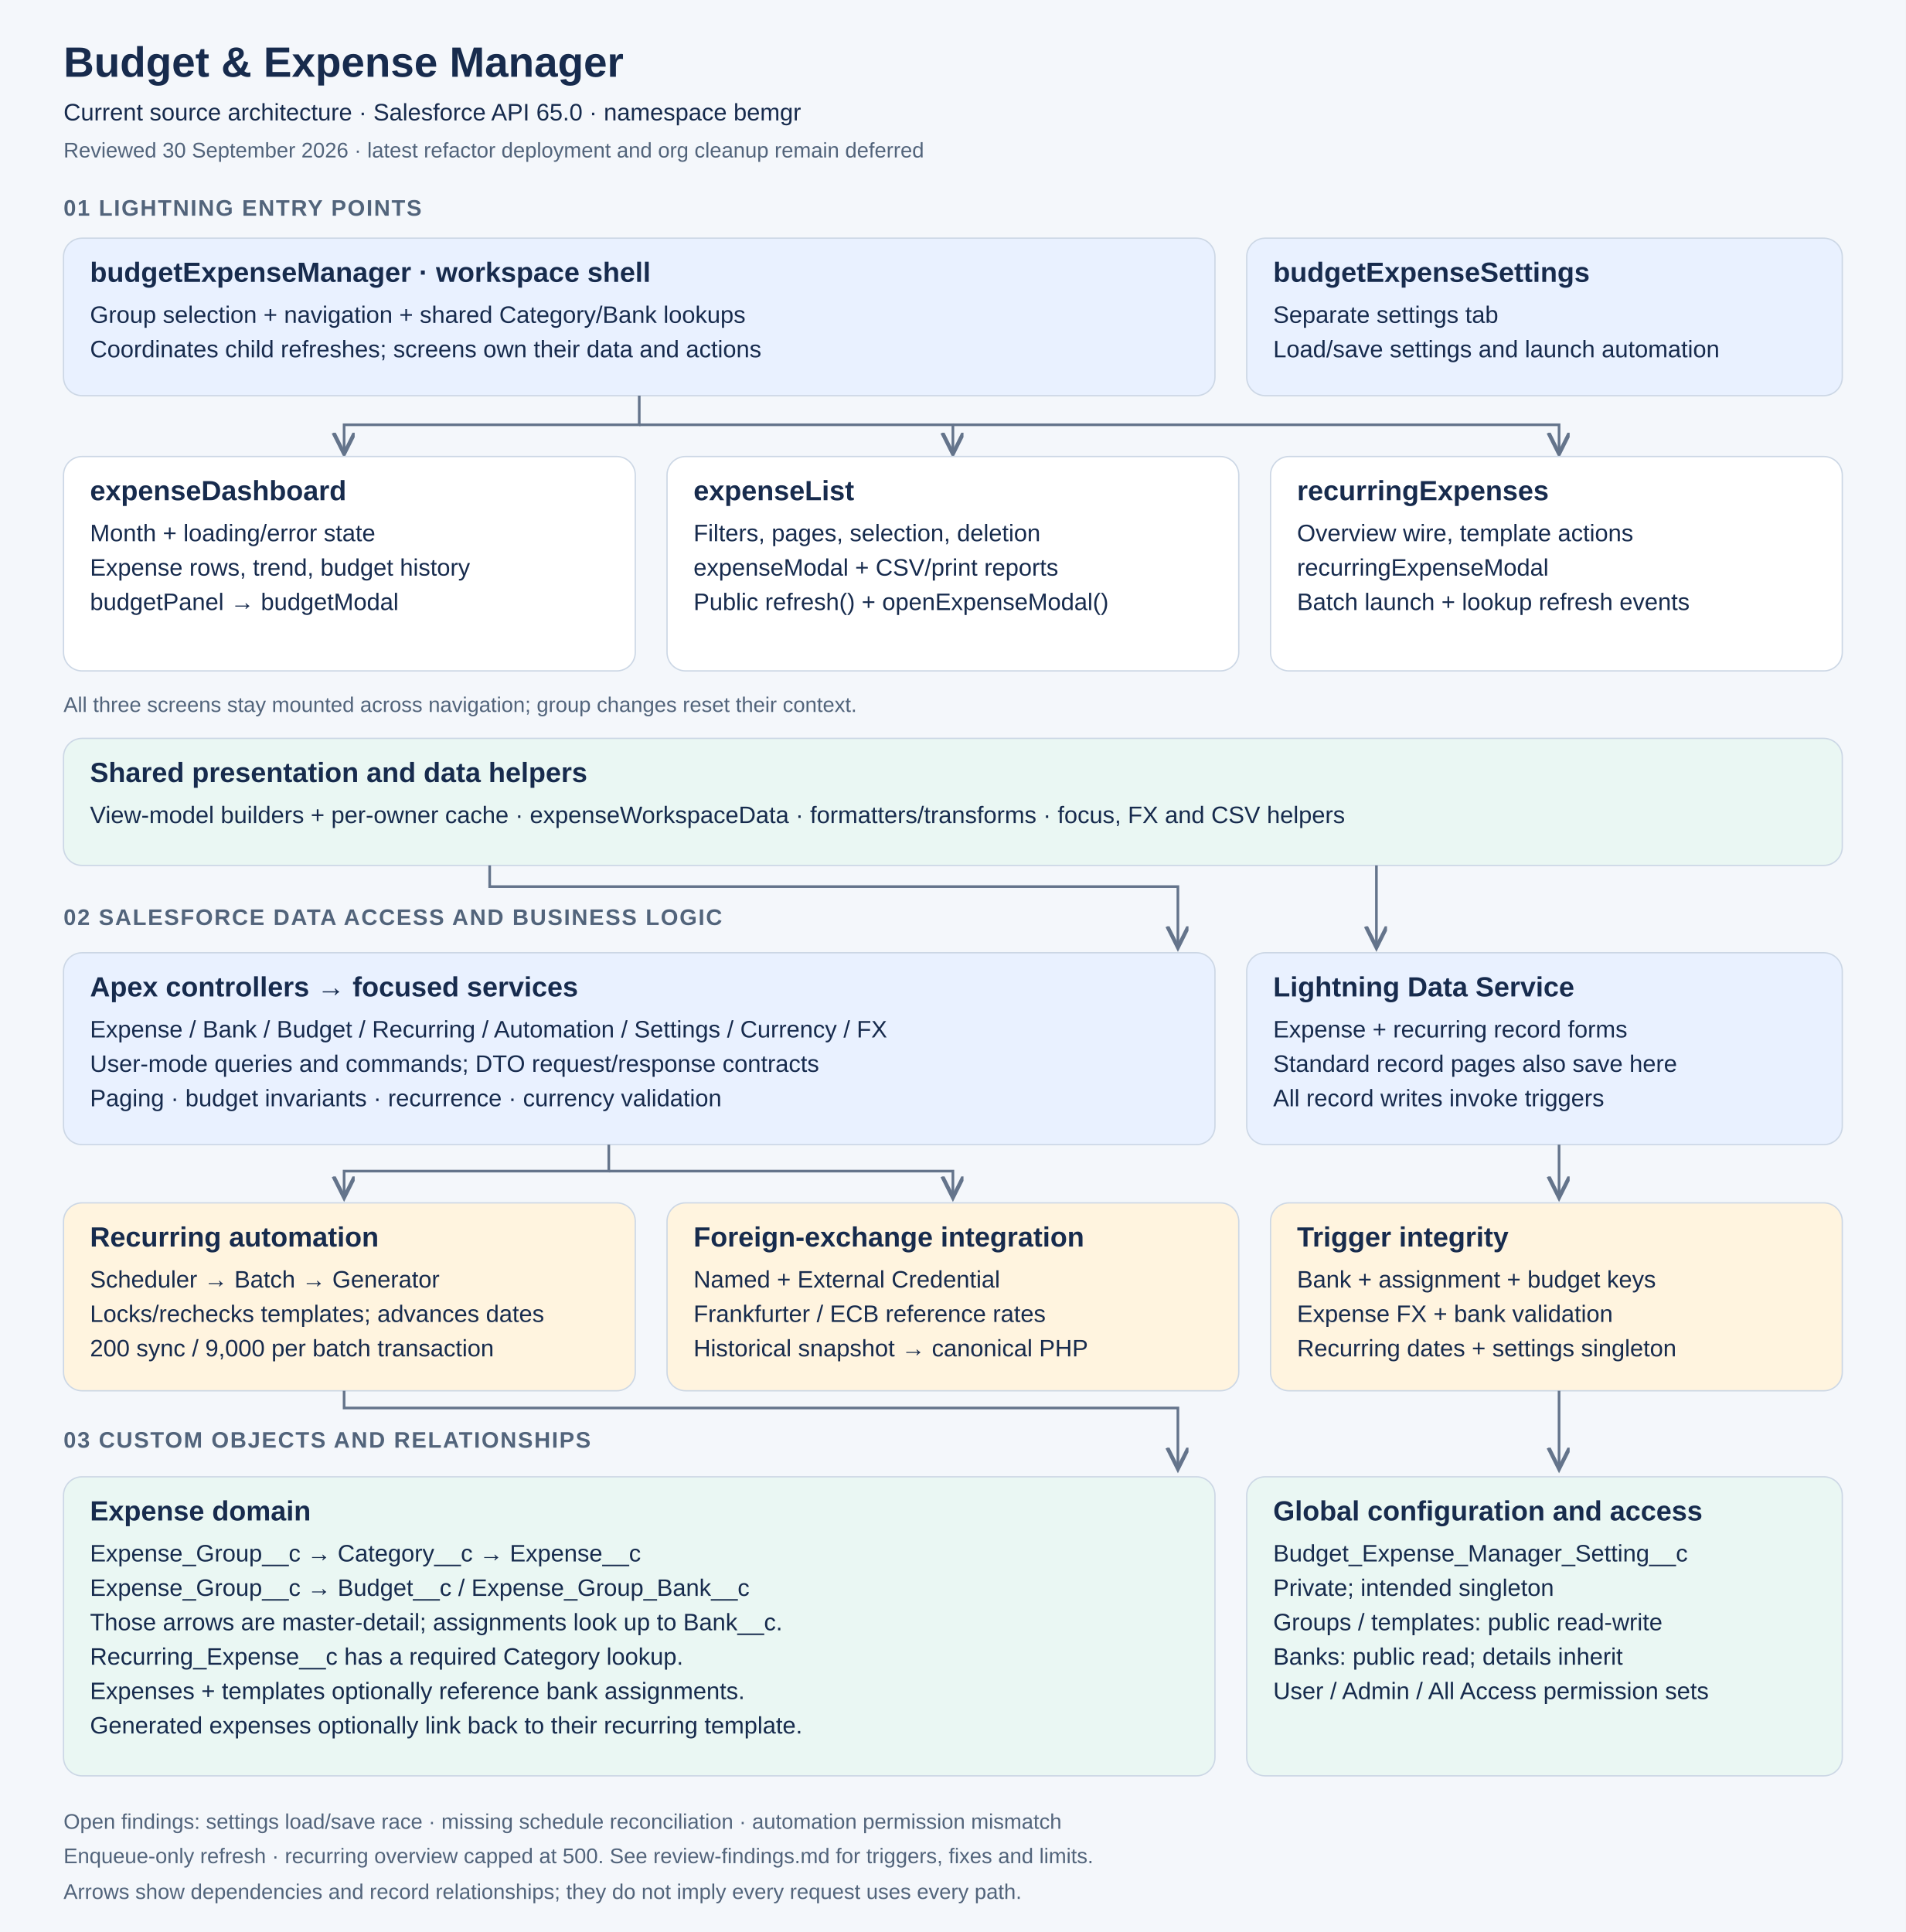
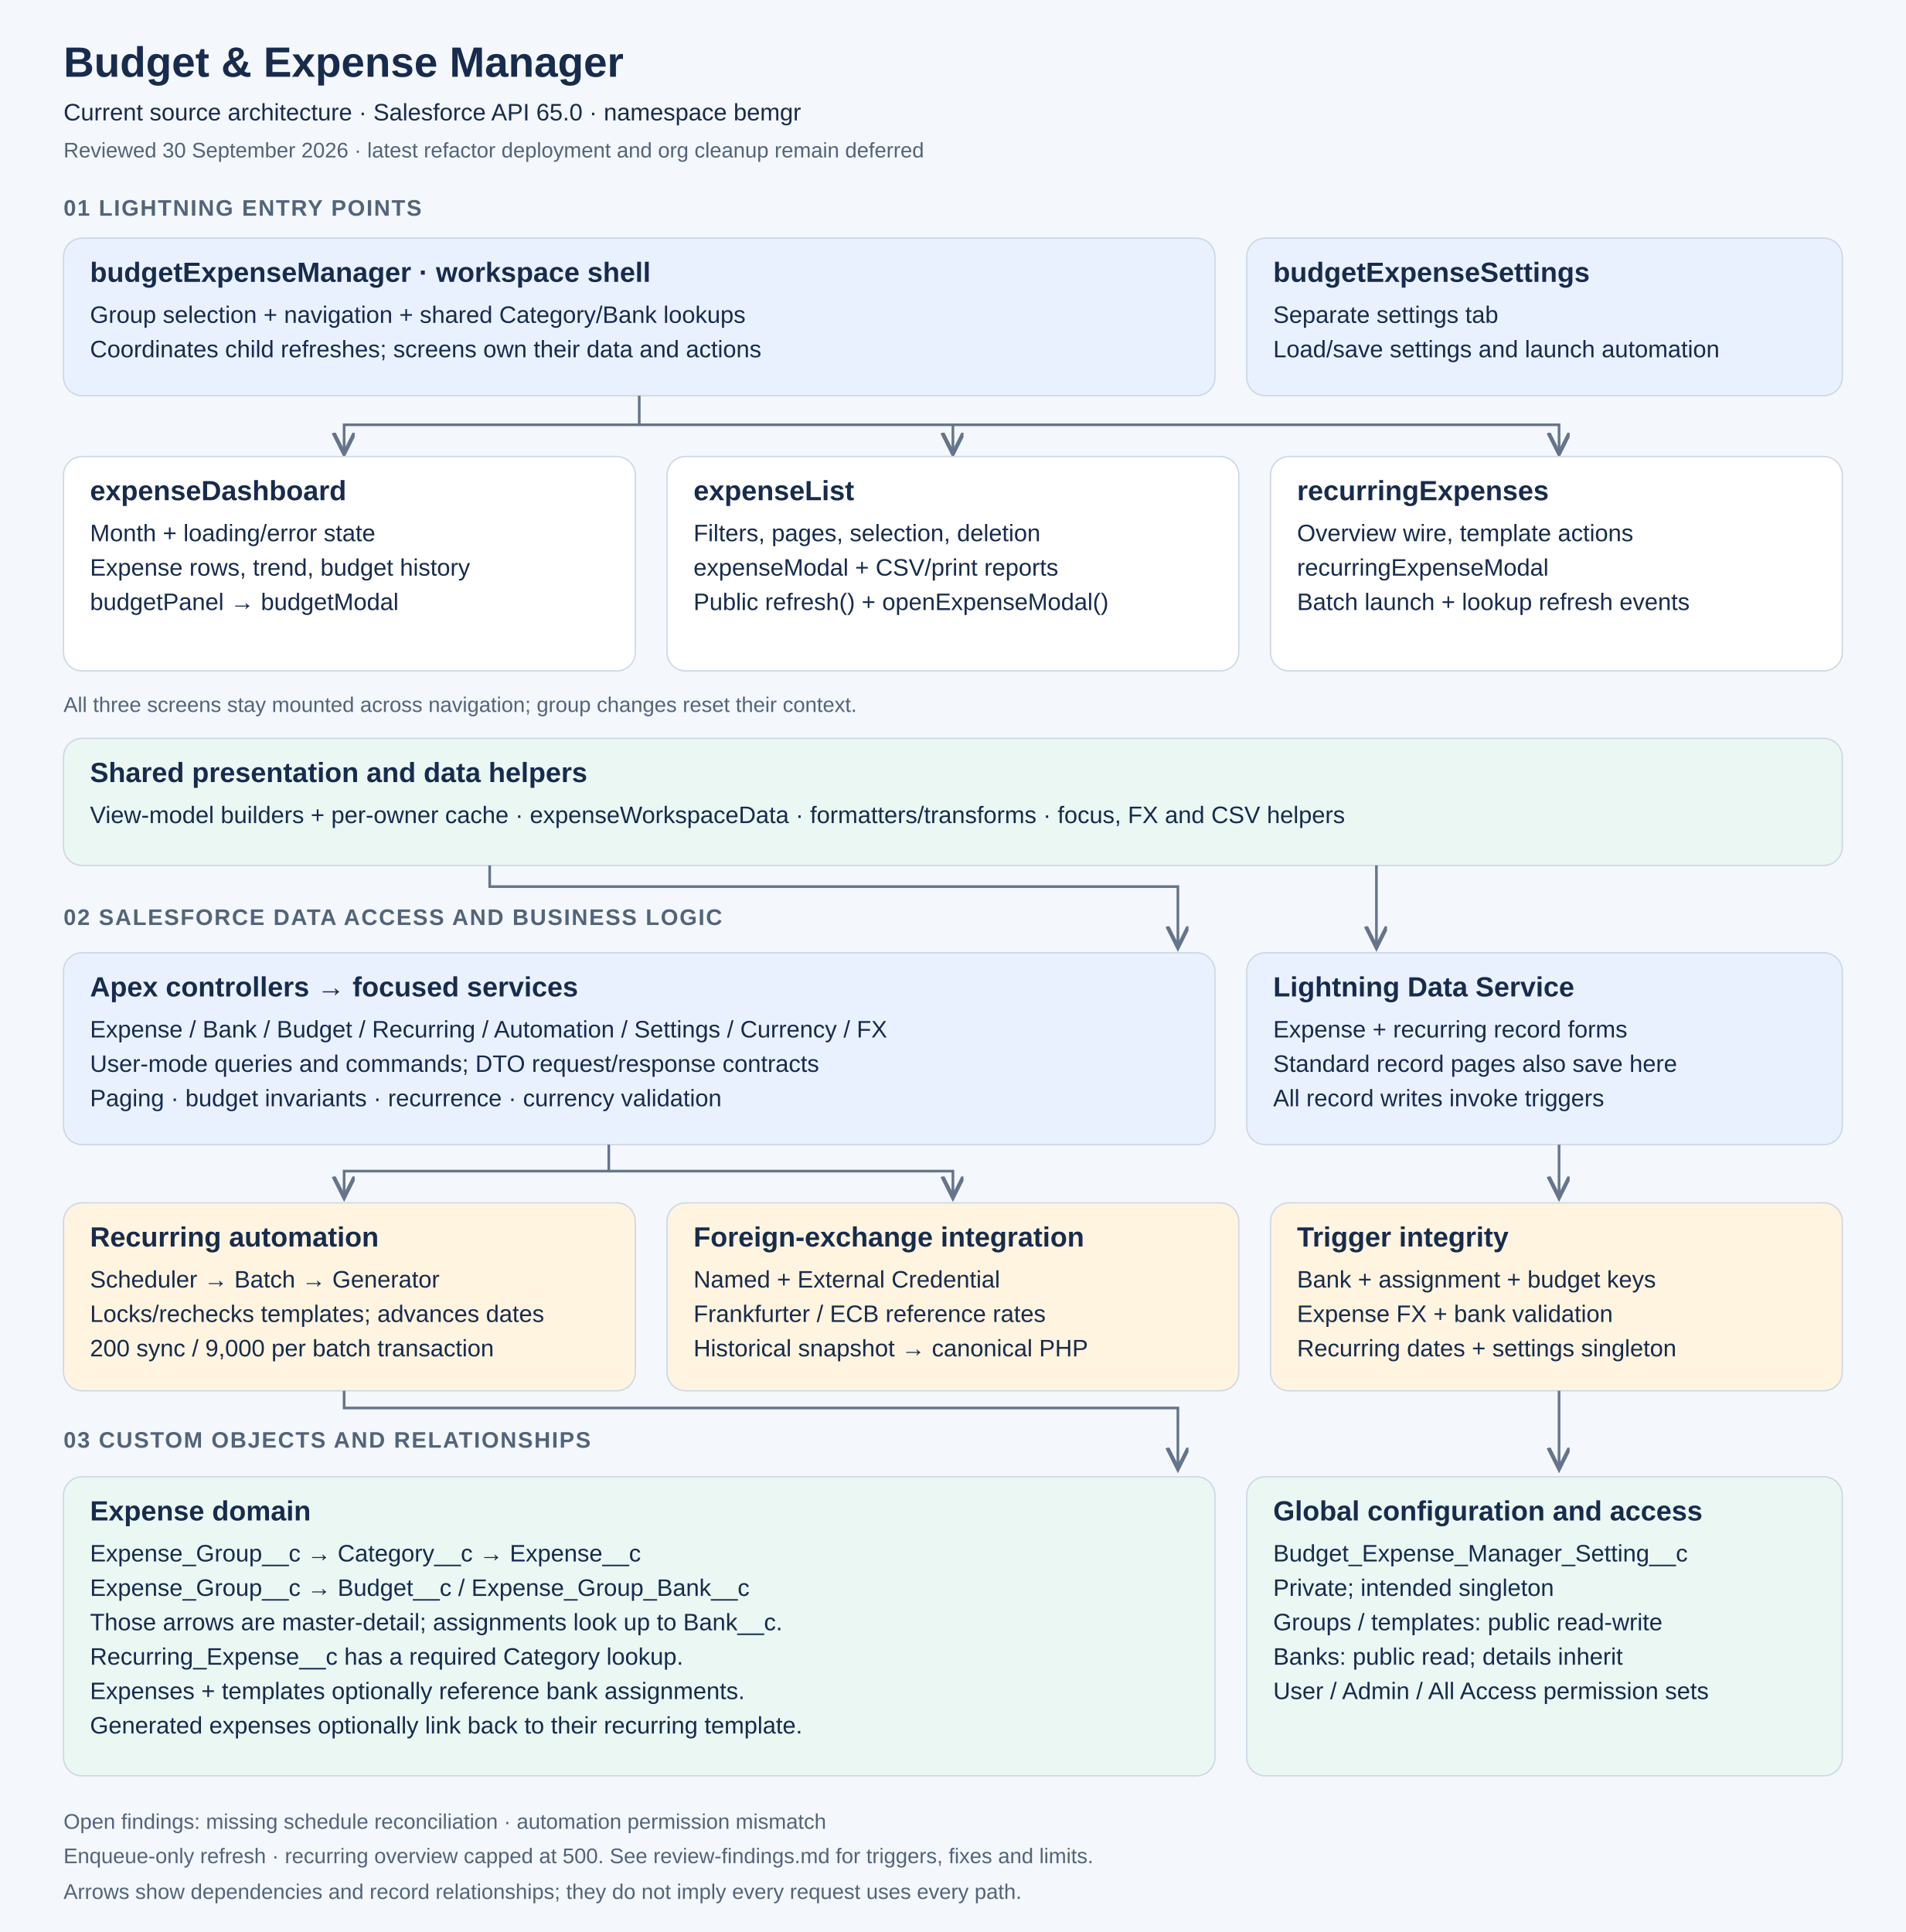
<svg xmlns="http://www.w3.org/2000/svg" width="1440" height="1460" viewBox="0 0 1440 1460" role="img" aria-labelledby="title desc">
  <defs>
    <marker id="arrow" markerWidth="10" markerHeight="10" refX="8" refY="4" orient="auto">
      <path d="M0,0 L8,4 L0,8" fill="none" stroke="#64748b" stroke-width="1.5" />
    </marker>
  </defs>
  <style>text{font-family:Segoe UI,Arial,sans-serif;fill:#172b4d}.title{font-size:32px;font-weight:700}.section{font-size:17px;font-weight:700;letter-spacing:1px;fill:#52647b}.head{font-size:21px;font-weight:650}.body{font-size:18px}.small{font-size:16px;fill:#52647b}.line{fill:none;stroke:#64748b;stroke-width:2;marker-end:url(#arrow)}</style>
  <rect width="1440" height="1460" fill="#f4f7fb" />
  <text x="48" y="58" class="title">Budget &amp; Expense Manager</text>
  <text x="48" y="91" class="body">Current source architecture · Salesforce API 65.0 · namespace bemgr</text>
  <text x="48" y="119" class="small">Reviewed 30 September 2026 · latest refactor deployment and org cleanup remain deferred</text>
  <text x="48" y="163" class="section">01  LIGHTNING ENTRY POINTS</text>
  <rect x="48" y="180" width="870" height="119" rx="14" fill="#e9f1ff" stroke="#ccd7e5" />
  <text x="68" y="213" class="head">budgetExpenseManager · workspace shell</text>
  <text x="68" y="244" class="body">Group selection + navigation + shared Category/Bank lookups</text>
  <text x="68" y="270" class="body">Coordinates child refreshes; screens own their data and actions</text>
  <rect x="942" y="180" width="450" height="119" rx="14" fill="#e9f1ff" stroke="#ccd7e5" />
  <text x="962" y="213" class="head">budgetExpenseSettings</text>
  <text x="962" y="244" class="body">Separate settings tab</text>
  <text x="962" y="270" class="body">Load/save settings and launch automation</text>
  <path d="M483 299 V321 H260 V343" class="line" />
  <path d="M483 321 H720 V343" class="line" />
  <path d="M720 321 H1178 V343" class="line" />
  <rect x="48" y="345" width="432" height="162" rx="14" fill="#ffffff" stroke="#ccd7e5" />
  <text x="68" y="378" class="head">expenseDashboard</text>
  <text x="68" y="409" class="body">Month + loading/error state</text>
  <text x="68" y="435" class="body">Expense rows, trend, budget history</text>
  <text x="68" y="461" class="body">budgetPanel → budgetModal</text>
  <rect x="504" y="345" width="432" height="162" rx="14" fill="#ffffff" stroke="#ccd7e5" />
  <text x="524" y="378" class="head">expenseList</text>
  <text x="524" y="409" class="body">Filters, pages, selection, deletion</text>
  <text x="524" y="435" class="body">expenseModal + CSV/print reports</text>
  <text x="524" y="461" class="body">Public refresh() + openExpenseModal()</text>
  <rect x="960" y="345" width="432" height="162" rx="14" fill="#ffffff" stroke="#ccd7e5" />
  <text x="980" y="378" class="head">recurringExpenses</text>
  <text x="980" y="409" class="body">Overview wire, template actions</text>
  <text x="980" y="435" class="body">recurringExpenseModal</text>
  <text x="980" y="461" class="body">Batch launch + lookup refresh events</text>
  <text x="48" y="538" class="small">All three screens stay mounted across navigation; group changes reset their context.</text>
  <rect x="48" y="558" width="1344" height="96" rx="14" fill="#eaf7f3" stroke="#ccd7e5" />
  <text x="68" y="591" class="head">Shared presentation and data helpers</text>
  <text x="68" y="622" class="body">View-model builders + per-owner cache · expenseWorkspaceData · formatters/transforms · focus, FX and CSV helpers</text>
  <text x="48" y="699" class="section">02  SALESFORCE DATA ACCESS AND BUSINESS LOGIC</text>
  <path d="M370 654 V670 H890 V716" class="line" />
  <path d="M1040 654 V716" class="line" />
  <rect x="48" y="720" width="870" height="145" rx="14" fill="#e9f1ff" stroke="#ccd7e5" />
  <text x="68" y="753" class="head">Apex controllers → focused services</text>
  <text x="68" y="784" class="body">Expense / Bank / Budget / Recurring / Automation / Settings / Currency / FX</text>
  <text x="68" y="810" class="body">User-mode queries and commands; DTO request/response contracts</text>
  <text x="68" y="836" class="body">Paging · budget invariants · recurrence · currency validation</text>
  <rect x="942" y="720" width="450" height="145" rx="14" fill="#e9f1ff" stroke="#ccd7e5" />
  <text x="962" y="753" class="head">Lightning Data Service</text>
  <text x="962" y="784" class="body">Expense + recurring record forms</text>
  <text x="962" y="810" class="body">Standard record pages also save here</text>
  <text x="962" y="836" class="body">All record writes invoke triggers</text>
  <path d="M460 865 V885 H260 V905" class="line" />
  <path d="M460 885 H720 V905" class="line" />
  <path d="M1178 865 V905" class="line" />
  <rect x="48" y="909" width="432" height="142" rx="14" fill="#fff4df" stroke="#ccd7e5" />
  <text x="68" y="942" class="head">Recurring automation</text>
  <text x="68" y="973" class="body">Scheduler → Batch → Generator</text>
  <text x="68" y="999" class="body">Locks/rechecks templates; advances dates</text>
  <text x="68" y="1025" class="body">200 sync / 9,000 per batch transaction</text>
  <rect x="504" y="909" width="432" height="142" rx="14" fill="#fff4df" stroke="#ccd7e5" />
  <text x="524" y="942" class="head">Foreign-exchange integration</text>
  <text x="524" y="973" class="body">Named + External Credential</text>
  <text x="524" y="999" class="body">Frankfurter / ECB reference rates</text>
  <text x="524" y="1025" class="body">Historical snapshot → canonical PHP</text>
  <rect x="960" y="909" width="432" height="142" rx="14" fill="#fff4df" stroke="#ccd7e5" />
  <text x="980" y="942" class="head">Trigger integrity</text>
  <text x="980" y="973" class="body">Bank + assignment + budget keys</text>
  <text x="980" y="999" class="body">Expense FX + bank validation</text>
  <text x="980" y="1025" class="body">Recurring dates + settings singleton</text>
  <text x="48" y="1094" class="section">03  CUSTOM OBJECTS AND RELATIONSHIPS</text>
  <path d="M260 1051 V1064 H890 V1110" class="line" />
  <path d="M1178 1051 V1110" class="line" />
  <rect x="48" y="1116" width="870" height="226" rx="14" fill="#eaf7f3" stroke="#ccd7e5" />
  <text x="68" y="1149" class="head">Expense domain</text>
  <text x="68" y="1180" class="body">Expense_Group__c → Category__c → Expense__c</text>
  <text x="68" y="1206" class="body">Expense_Group__c → Budget__c / Expense_Group_Bank__c</text>
  <text x="68" y="1232" class="body">Those arrows are master-detail; assignments look up to Bank__c.</text>
  <text x="68" y="1258" class="body">Recurring_Expense__c has a required Category lookup.</text>
  <text x="68" y="1284" class="body">Expenses + templates optionally reference bank assignments.</text>
  <text x="68" y="1310" class="body">Generated expenses optionally link back to their recurring template.</text>
  <rect x="942" y="1116" width="450" height="226" rx="14" fill="#eaf7f3" stroke="#ccd7e5" />
  <text x="962" y="1149" class="head">Global configuration and access</text>
  <text x="962" y="1180" class="body">Budget_Expense_Manager_Setting__c</text>
  <text x="962" y="1206" class="body">Private; intended singleton</text>
  <text x="962" y="1232" class="body">Groups / templates: public read-write</text>
  <text x="962" y="1258" class="body">Banks: public read; details inherit</text>
  <text x="962" y="1284" class="body">User / Admin / All Access permission sets</text>
-   <text x="48" y="1382" class="small">Open findings: settings load/save race · missing schedule reconciliation · automation permission mismatch</text>
+   <text x="48" y="1382" class="small">Open findings: missing schedule reconciliation · automation permission mismatch</text>
  <text x="48" y="1408" class="small">Enqueue-only refresh · recurring overview capped at 500. See review-findings.md for triggers, fixes and limits.</text>
  <text x="48" y="1435" class="small">Arrows show dependencies and record relationships; they do not imply every request uses every path.</text>
</svg>
